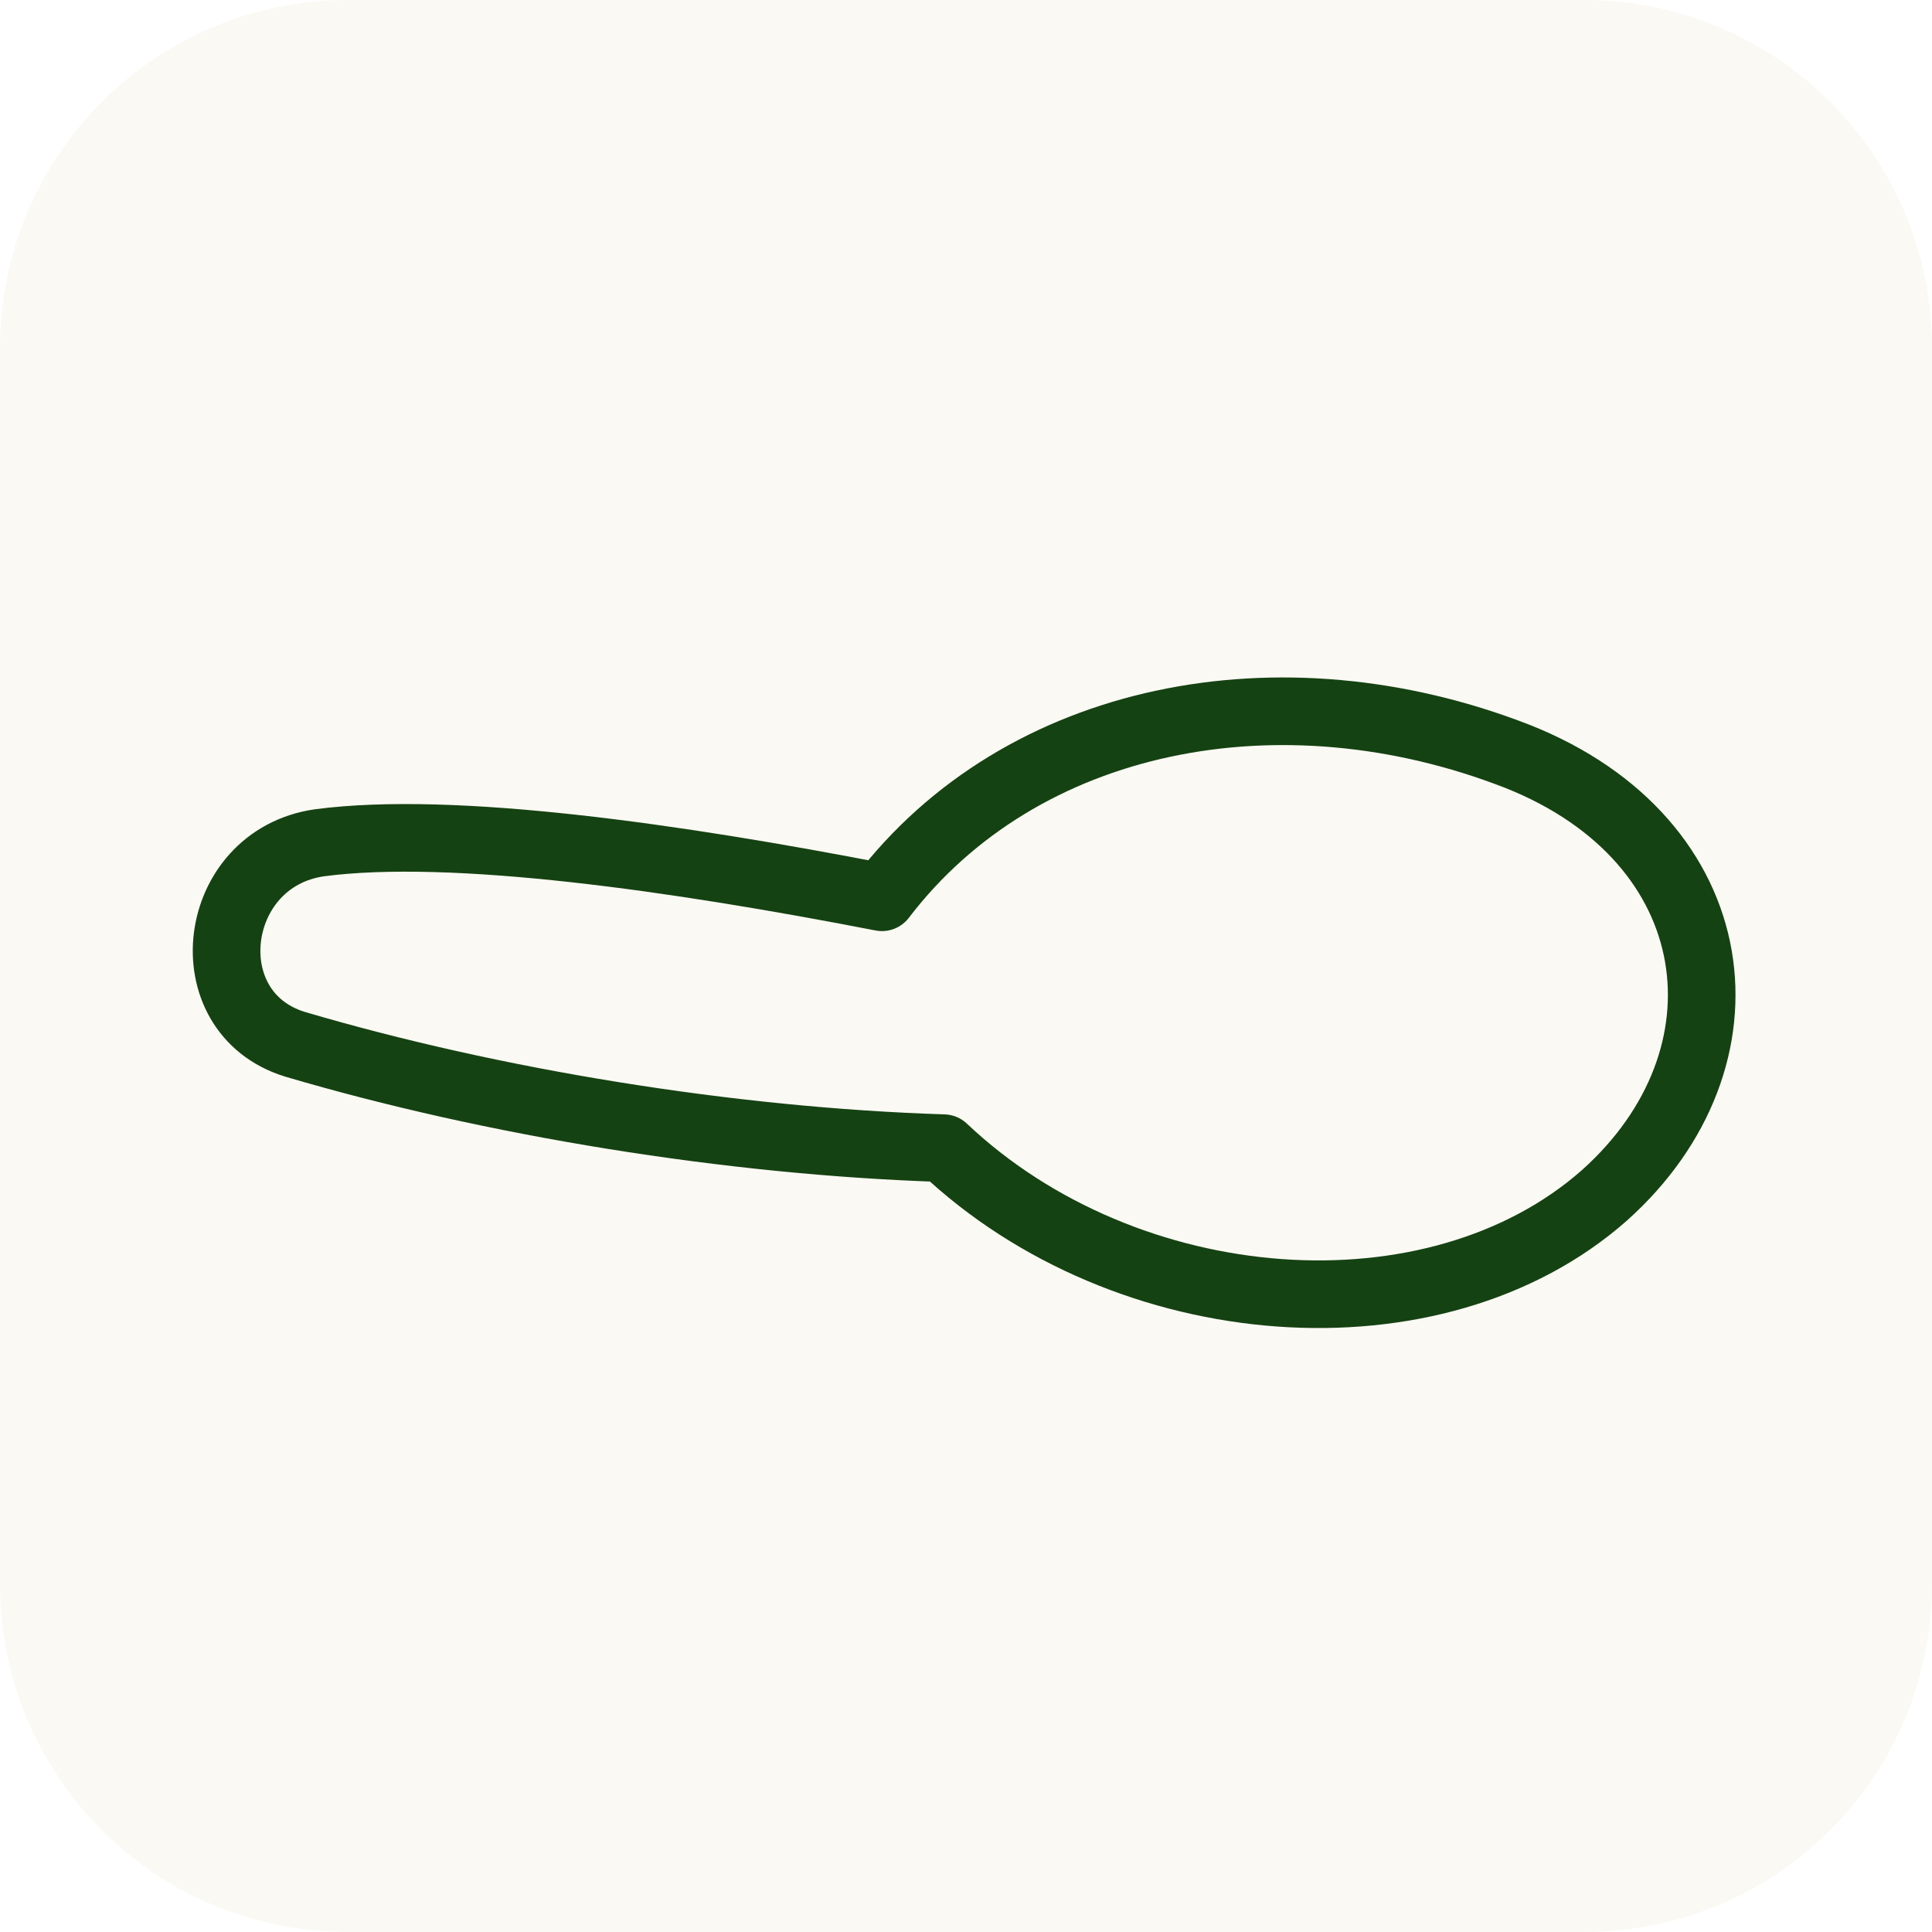
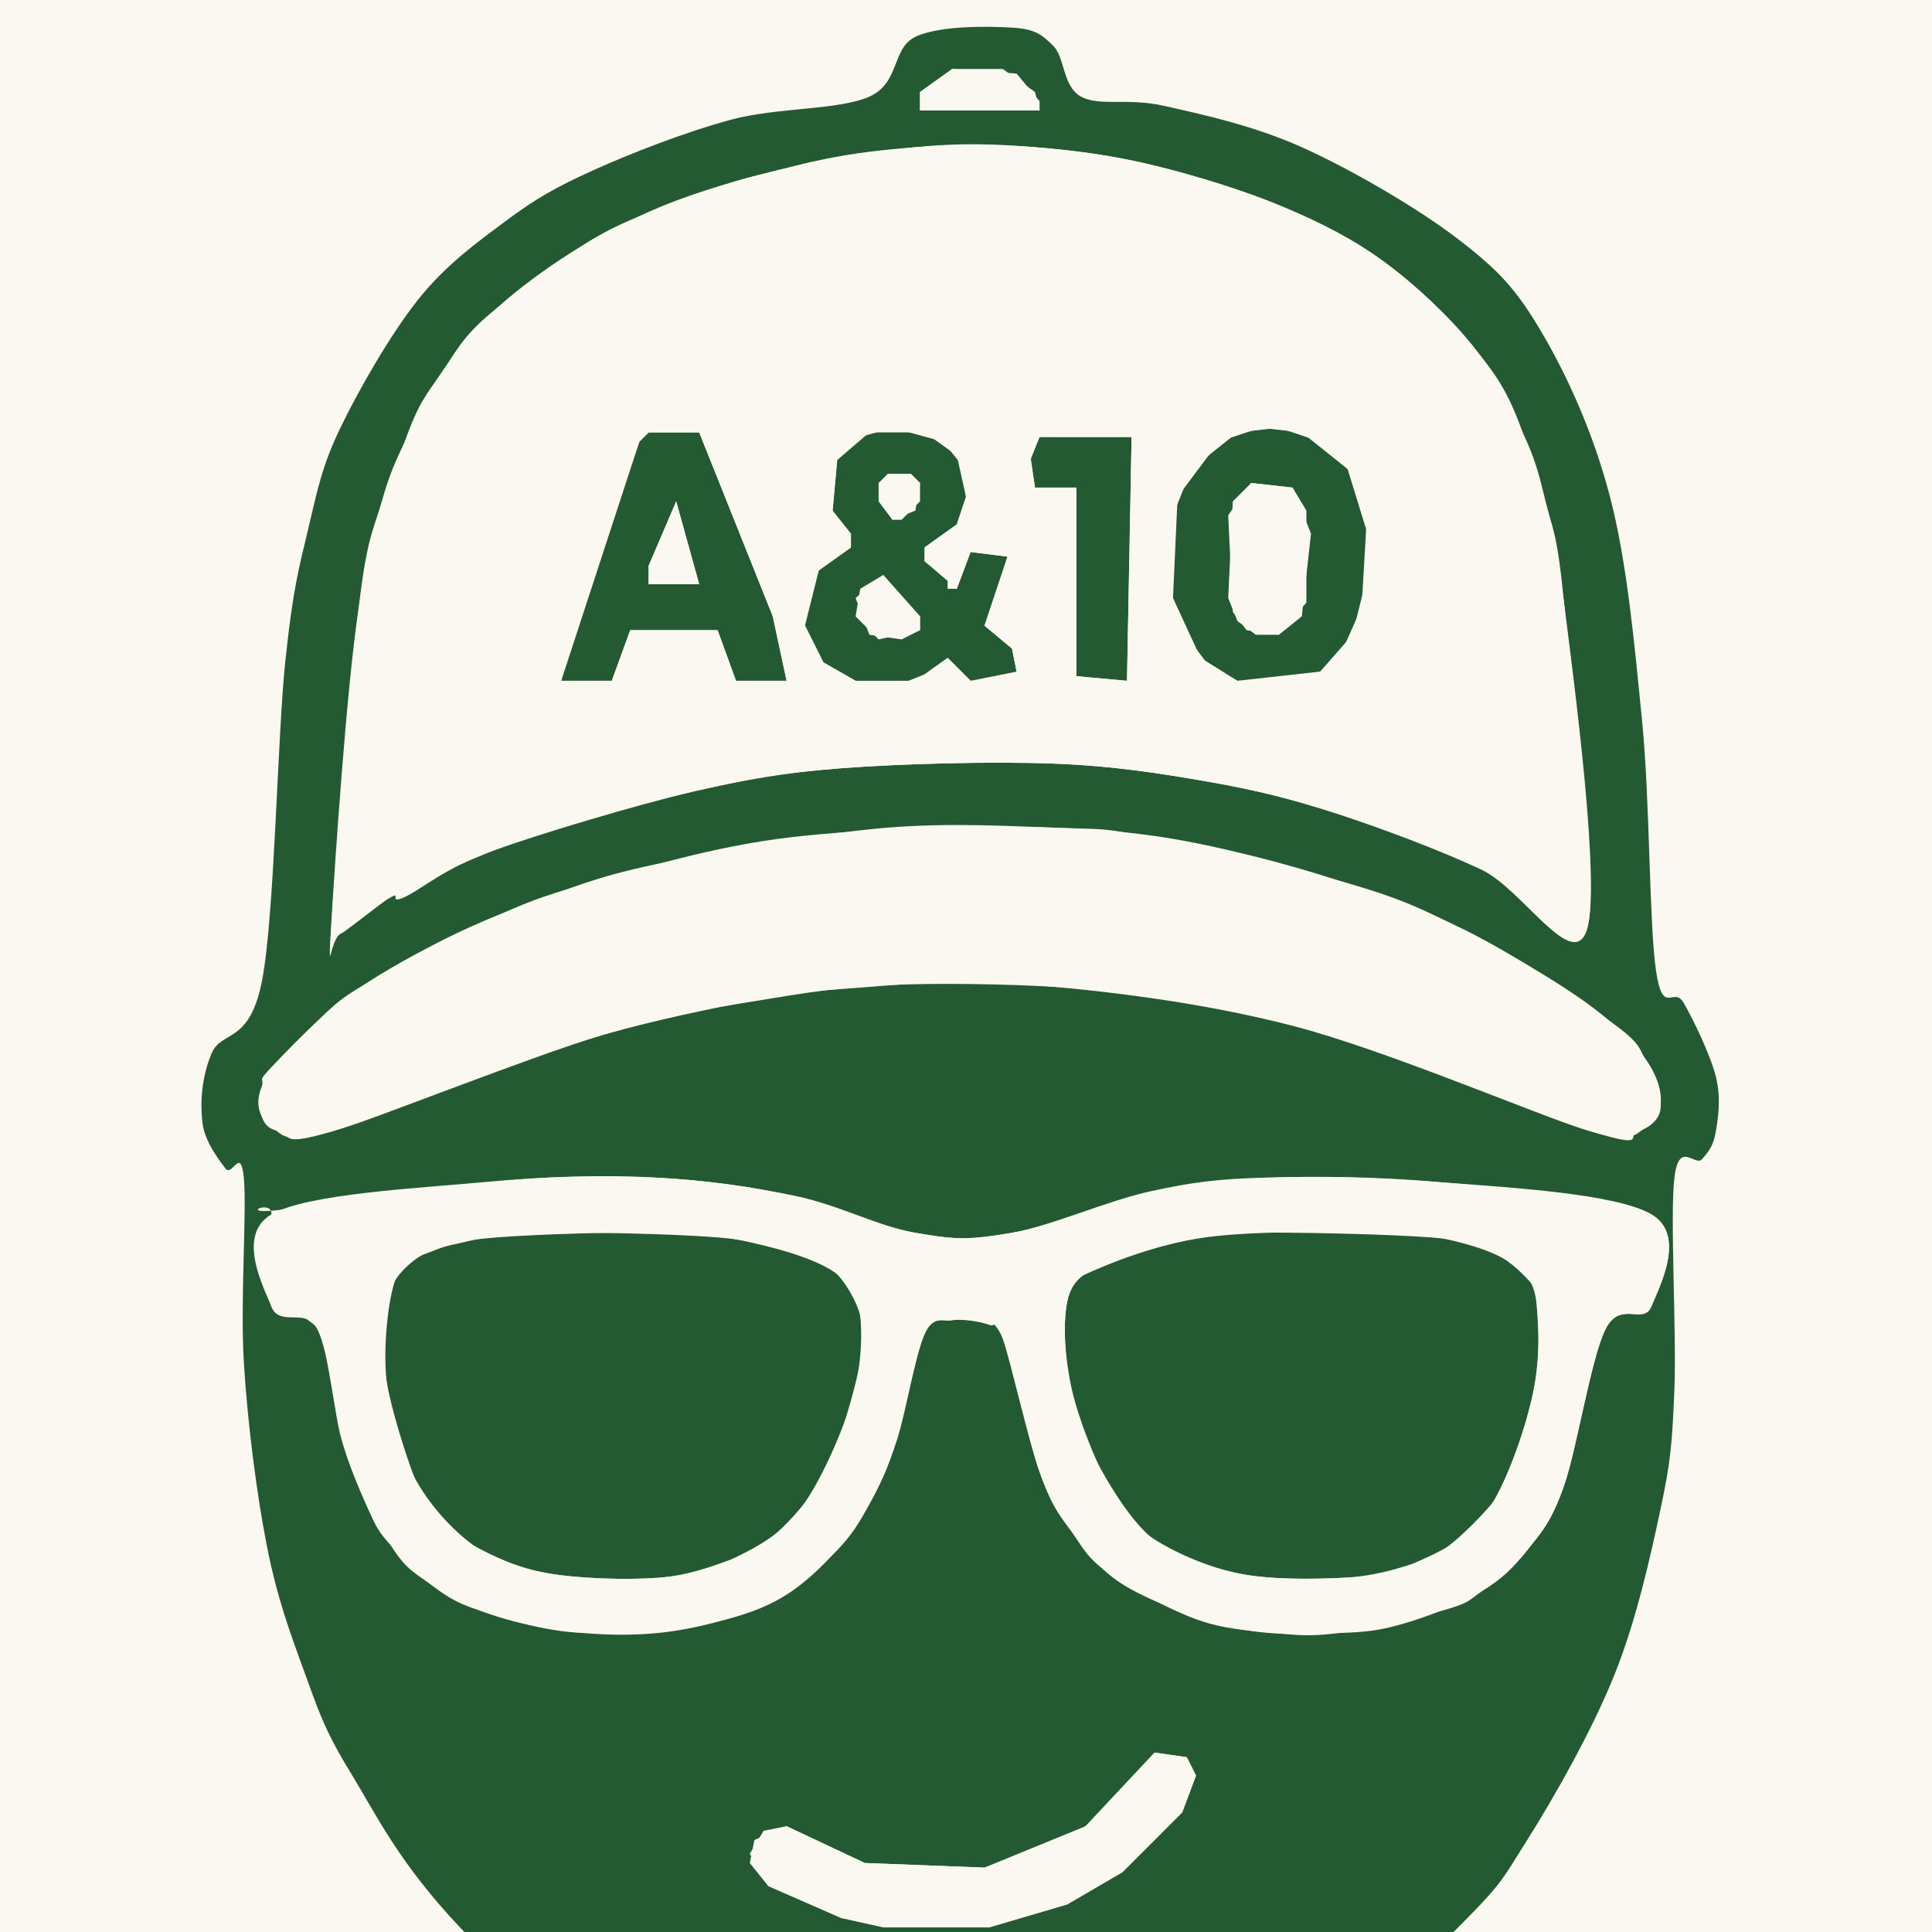
- <svg xmlns="http://www.w3.org/2000/svg" viewBox="0 0 400 400" role="img" aria-label="Teskeið">
-   <rect width="400" height="400" rx="72" fill="#fbf9f4" />
-   <g transform="rotate(7 200 200)">
-     <path d="         M 64 191         C 91 184, 138 185, 181 188         C 205 147, 257 130, 308 143         C 354 155, 365 199, 337 231         C 306 266, 242 269, 200 238         C 156 242, 106 240, 64 233         C 42 229, 42 197, 64 191         Z       " fill="none" stroke="#154212" stroke-width="14" stroke-linecap="round" stroke-linejoin="round" />
-   </g>
+ <svg xmlns="http://www.w3.org/2000/svg" viewBox="400 135 420 420" role="img" aria-label="Teskeið">
+   <rect x="400" y="135" width="420" height="420" fill="#fbf8f1" />
+   <path d="M62 631C61.5 612.2 62 586.8 63 569C64 551.2 65.7 539.3 68 524C70.3 508.7 72.7 494.8 77 477C81.3 459.2 88 435 94 417C100 399 105.7 385.3 113 369C120.3 352.7 128.7 335.5 138 319C147.3 302.5 157.2 286.7 169 270C180.8 253.3 195.5 234.5 209 219C222.5 203.5 236.8 189.3 250 177C263.2 164.7 275 155 288 145C301 135 312.3 126.7 328 117C343.7 107.3 365.2 95.3 382 87C398.8 78.7 410.8 73.5 429 67C447.2 60.5 472.7 52.7 491 48C509.3 43.3 521.7 41.3 539 39C556.3 36.7 576.8 34.7 595 34C613.2 33.3 631.8 34 648 35C664.2 36 676 37.3 692 40C708 42.7 727.5 46.7 744 51C760.5 55.3 777.5 61.2 791 66C804.5 70.8 808.8 72 825 80C841.2 88 870.3 103.3 888 114C905.7 124.7 916.3 132.5 931 144C945.7 155.5 962.8 170.5 976 183C989.2 195.5 998.2 205 1010 219C1021.8 233 1035.5 250.3 1047 267C1058.5 283.7 1070.5 304 1079 319C1087.5 334 1091.2 341.3 1098 357C1104.8 372.7 1113.7 394 1120 413C1126.3 432 1131.7 451.7 1136 471C1140.3 490.3 1143.7 511.3 1146 529C1148.3 546.7 1149.3 559.7 1150 577C1150.7 594.3 1151 613.3 1150 633C1149 652.7 1146.5 676.7 1144 695C1141.5 713.3 1139.8 723.7 1135 743C1130.2 762.3 1121.5 791.8 1115 811C1108.5 830.2 1102.8 842.8 1096 858C1089.2 873.2 1083 886.2 1074 902C1065 917.8 1053.2 937 1042 953C1030.8 969 1019.3 983.7 1007 998C994.7 1012.3 980 1027.3 968 1039C956 1050.7 945.3 1059.5 935 1068C924.7 1076.5 920.5 1080.3 906 1090C891.5 1099.7 866.5 1115.8 848 1126C829.5 1136.2 811.8 1144 795 1151C778.2 1158 764 1163 747 1168C730 1173 711 1177.7 693 1181C675 1184.3 655.7 1186.7 639 1188C622.3 1189.3 610.7 1189.7 593 1189C575.3 1188.3 552 1186.7 533 1184C514 1181.3 496.7 1177.7 479 1173C461.3 1168.3 445.3 1163.2 427 1156C408.7 1148.8 386.3 1138.8 369 1130C351.7 1121.2 337 1112 323 1103C309 1094 299.2 1087.3 285 1076C270.8 1064.7 252.2 1048.7 238 1035C223.8 1021.3 211.3 1007.3 200 994C188.7 980.7 181.2 971.5 170 955C158.8 938.5 143.2 913.3 133 895C122.8 876.7 116.2 862 109 845C101.8 828 95.7 811.2 90 793C84.3 774.8 79 754.5 75 736C71 717.5 68.2 699.5 66 682C63.8 664.5 62.5 649.8 62 631ZM101 596C100.7 611 101 625.5 102 641C103 656.5 104.8 673.8 107 689C109.2 704.2 110.3 713.3 115 732C119.7 750.7 128.7 782.2 135 801C141.3 819.8 146.3 830.5 153 845C159.7 859.5 166.3 873 175 888C183.7 903 195 920.8 205 935C215 949.2 223.5 959.8 235 973C246.5 986.2 263.3 1003.5 274 1014C284.7 1024.5 288.7 1027.7 299 1036C309.3 1044.3 321.3 1054.2 336 1064C350.7 1073.8 370.2 1086 387 1095C403.8 1104 420.7 1111.5 437 1118C453.3 1124.5 468.7 1129.5 485 1134C501.3 1138.5 519 1142.3 535 1145C551 1147.7 565.5 1149.2 581 1150C596.5 1150.8 612.3 1150.8 628 1150C643.7 1149.2 661.8 1146.8 675 1145C688.2 1143.2 693 1142.5 707 1139C721 1135.5 742.3 1129.8 759 1124C775.7 1118.2 791 1111.7 807 1104C823 1096.3 840.2 1087 855 1078C869.8 1069 883 1059.8 896 1050C909 1040.2 920.3 1030.8 933 1019C945.7 1007.2 959.8 992.8 972 979C984.2 965.2 995.3 951 1006 936C1016.7 921 1027.3 904 1036 889C1044.7 874 1051 861.3 1058 846C1065 830.7 1071.7 815.3 1078 797C1084.3 778.7 1091.3 755 1096 736C1100.7 717 1103.5 701.8 1106 683C1108.5 664.2 1110.3 641.8 1111 623C1111.7 604.2 1111.2 588 1110 570C1108.8 552 1106.2 530.2 1104 515C1101.8 499.8 1101 495 1097 479C1093 463 1085.8 436.5 1080 419C1074.2 401.5 1068.8 389 1062 374C1055.2 359 1046.5 342.3 1039 329C1031.5 315.7 1027 308 1017 294C1007 280 991.3 259.3 979 245C966.7 230.7 954.7 219 943 208C931.3 197 921.8 188.8 909 179C896.2 169.2 881.7 158.7 866 149C850.3 139.3 830.2 128.5 815 121C799.8 113.5 787.8 108.8 775 104C762.2 99.2 754.5 96.2 738 92C721.5 87.8 693.3 81.8 676 79C658.7 76.2 650.8 75.5 634 75C617.2 74.5 592.7 74.8 575 76C557.3 77.2 542.7 79.5 528 82C513.3 84.5 501.3 87.2 487 91C472.7 94.8 455.5 100.2 442 105C428.5 109.8 420.2 113.2 406 120C391.8 126.8 374 135.5 357 146C340 156.5 317.8 172.5 304 183C290.2 193.5 284.8 198.7 274 209C263.2 219.3 250.7 231.7 239 245C227.3 258.3 214.7 274.2 204 289C193.3 303.8 183.7 319.2 175 334C166.3 348.8 159.7 361 152 378C144.3 395 135.3 417.3 129 436C122.7 454.7 118.2 470.8 114 490C109.8 509.2 106.2 533.3 104 551C101.8 568.7 101.3 581 101 596ZM444 379C443.5 374.8 443.8 369.2 446 364C448.2 358.8 454.3 362.2 457 348C459.7 333.8 460.3 295.3 462 279C463.7 262.7 465 258.5 467 250C469 241.5 470 236.3 474 228C478 219.7 485 207.5 491 200C497 192.5 503.7 187.7 510 183C516.3 178.3 520.8 175.7 529 172C537.2 168.3 549 163.7 559 161C569 158.3 582.3 159 589 156C595.7 153 593.8 145.5 599 143C604.2 140.5 615 140.7 620 141C625 141.3 626.5 142.5 629 145C631.5 147.5 631 153.8 635 156C639 158.2 645 156.2 653 158C661 159.8 672.3 162.2 683 167C693.7 171.8 708.3 180.3 717 187C725.7 193.7 729.5 197.7 735 207C740.5 216.3 746.3 228.8 750 243C753.7 257.2 755.3 274.8 757 292C758.7 309.2 758.5 335.8 760 346C761.5 356.2 763.8 349.2 766 353C768.2 356.8 771.8 364.3 773 369C774.2 373.7 773.5 378 773 381C772.5 384 771.5 385.3 770 387C768.5 388.7 765 382.7 764 391C763 399.3 764.5 425 764 437C763.5 449 763.2 452.7 761 463C758.8 473.3 755.8 487 751 499C746.2 511 738 525.5 732 535C726 544.5 726.8 544.2 715 556C703.2 567.8 671.7 595.2 661 606C650.3 616.8 654 615.3 651 621C648 626.7 645 633.5 643 640C641 646.5 639.7 649.5 639 660C638.3 670.5 635.8 661.7 639 703C642.2 744.3 654.7 867.8 658 908C661.3 948.2 659.5 935.3 659 944C658.5 952.7 656.7 955.5 655 960C653.3 964.5 651.8 967.3 649 971C646.2 974.7 642.3 979 638 982C633.7 985 629.5 987.7 623 989C616.5 990.3 606.3 991.3 599 990C591.7 988.7 584.3 984.8 579 981C573.7 977.2 570.3 973.3 567 967C563.7 960.7 560.2 952.5 559 943C557.8 933.5 556.5 952 560 910C563.5 868 576.7 731.3 580 691C583.3 650.7 580.8 676.7 580 668C579.2 659.3 577.3 647.2 575 639C572.7 630.8 569 624.5 566 619C563 613.5 568 616.8 557 606C546 595.2 513.5 568.3 500 554C486.5 539.7 481.7 529.3 476 520C470.3 510.7 469 506.2 466 498C463 489.8 460.2 482.2 458 471C455.8 459.8 453.8 444.3 453 431C452.2 417.7 453.7 398 453 391C452.3 384 450.5 391 449 389C447.5 387 444.5 383.2 444 379ZM600 155L600 159L626 159L625 155L618 150L607 150ZM472 336C471.3 347.8 471.8 339 474 338C476.2 337 478.2 333.5 485 330C491.8 326.5 504 320.8 515 317C526 313.2 539.7 309.5 551 307C562.3 304.5 570 303 583 302C596 301 615.7 300.5 629 301C642.3 301.5 652.7 303.2 663 305C673.3 306.8 681.2 308.8 691 312C700.8 315.2 713 319.8 722 324C731 328.2 742 346.7 745 337C748 327.3 742.3 284 740 266C737.7 248 734.3 238.3 731 229C727.7 219.7 725 216.2 720 210C715 203.8 707.8 197 701 192C694.2 187 687.3 183.5 679 180C670.7 176.5 660 173.2 651 171C642 168.8 633.7 167.7 625 167C616.3 166.3 607.7 166.3 599 167C590.3 167.7 583 168.5 573 171C563 173.5 549.8 176.8 539 182C528.2 187.2 515.2 196.3 508 202C500.8 207.7 499.3 211.2 496 216C492.7 220.8 491 222.5 488 231C485 239.5 480.7 249.5 478 267C475.3 284.5 472.7 324.2 472 336ZM575 271L578 259L585 254L581 246L582 235L587 230L594 228L605 231L609 236L610 243L608 249L601 254L601 257L608 263L611 255L619 256L614 271L620 276L621 281L611 283L606 278L599 283L586 283L579 279ZM655 265L656 243L665 231L674 228L683 229L693 237L697 250L697 261L694 273L687 281L669 283L661 278ZM522 283L539 231L541 229L552 229L568 269L571 283L560 283L556 272L537 272L533 283ZM624 235L626 230L646 230L645 283L634 282L634 241L625 241ZM591 240L594 248L599 246L600 240L598 238ZM667 247L668 268L671 272L678 273L684 266L684 246L681 241L672 240ZM541 258L541 262L552 262L547 244ZM586 265L589 273L596 274L600 272L600 269L592 260ZM457 371C455.2 375 456.5 378.3 459 380C461.5 381.7 461.7 383.8 472 381C482.3 378.2 507 367.5 521 363C535 358.5 545.7 356.2 556 354C566.3 351.8 571.8 350.8 583 350C594.2 349.2 606.7 347.7 623 349C639.3 350.3 660.5 352.7 681 358C701.5 363.3 733.5 377.2 746 381C758.5 384.8 753.5 381.8 756 381C758.5 380.2 760.7 378.5 761 376C761.3 373.5 759.8 369.2 758 366C756.2 362.8 757 362 750 357C743 352 729 342 716 336C703 330 686.2 324.5 672 321C657.8 317.5 647.7 315.7 631 315C614.3 314.3 589.2 315 572 317C554.8 319 539 324 528 327C517 330 513.8 331.5 506 335C498.2 338.5 487 344.5 481 348C475 351.5 474 352.2 470 356C466 359.8 458.8 367 457 371ZM459 399C451.3 403.5 457.3 414.8 459 419C460.7 423.2 466.3 418.8 469 424C471.7 429.2 472.3 442.2 475 450C477.7 457.8 482 466.2 485 471C488 475.8 489.8 476.7 493 479C496.2 481.3 498.3 483.2 504 485C509.7 486.8 518 489.7 527 490C536 490.3 549.7 489.2 558 487C566.3 484.8 571.3 482.2 577 477C582.7 471.8 588 464.7 592 456C596 447.3 598.5 430.7 601 425C603.5 419.3 604.7 422.3 607 422C609.3 421.7 613.2 422.3 615 423C616.8 423.7 616.2 420.7 618 426C619.8 431.3 623.5 448 626 455C628.5 462 629.8 463.8 633 468C636.2 472.2 639 476.5 645 480C651 483.5 661.3 487.3 669 489C676.7 490.7 685 490.2 691 490C697 489.8 699.8 489.5 705 488C710.2 486.5 717.5 483.7 722 481C726.5 478.3 729 475.8 732 472C735 468.2 737.2 466 740 458C742.8 450 745.8 430.5 749 424C752.2 417.5 757.3 423.2 759 419C760.7 414.8 766.7 403.5 759 399C751.3 394.5 729 393.2 713 392C697 390.8 678.5 390.2 663 392C647.5 393.8 630.7 401.2 620 403C609.3 404.8 606.8 404.3 599 403C591.2 401.7 582.5 397 573 395C563.5 393 553.3 391.5 542 391C530.7 390.5 518.8 390.7 505 392C491.2 393.3 466.7 394.5 459 399ZM484 435C483.3 427.8 484.3 417.7 486 413C487.7 408.3 490.3 408.5 494 407C497.7 405.5 499.3 404.7 508 404C516.7 403.3 536.2 402.7 546 403C555.8 403.3 561 404.5 567 406C573 407.5 578.7 409.5 582 412C585.3 414.5 586.5 416.3 587 421C587.5 425.7 587.2 433 585 440C582.8 447 578.3 457.3 574 463C569.7 468.7 564.2 471.5 559 474C553.8 476.5 549.7 477.5 543 478C536.3 478.5 525.7 478.2 519 477C512.3 475.8 507.8 474.5 503 471C498.2 467.5 493.2 462 490 456C486.8 450 484.7 442.2 484 435ZM632 432C631.3 427 631.3 421.3 632 418C632.7 414.7 631 414.3 636 412C641 409.7 651.3 405.5 662 404C672.7 402.5 690.8 402.8 700 403C709.2 403.2 712.2 403.8 717 405C721.8 406.2 726.2 407.8 729 410C731.8 412.2 733.3 413.2 734 418C734.7 422.8 734.8 431.3 733 439C731.2 446.7 727.3 458 723 464C718.7 470 712.2 472.7 707 475C701.8 477.3 698.3 477.7 692 478C685.7 478.3 676 478.5 669 477C662 475.5 655.5 473.8 650 469C644.5 464.2 639 454.2 636 448C633 441.8 632.7 437 632 432ZM563 538L567 545L583 552L615 554L632 549L644 542L657 529L660 521L658 517L651 516L636 532L614 541L588 540L571 532L566 533ZM320 1013L320 1008L357 951L356 948L336 936L336 930L339 926L348 927L397 959L398 966L395 970L389 971L376 961L368 958L333 1015L326 1018ZM827 971L829 961L837 951L849 945L863 944L867 949L866 955L845 960L840 967L841 973L849 975L869 968L881 969L890 979L890 995L881 1007L870 1013L863 1015L850 1014L847 1010L848 1004L852 1001L866 1002L872 999L878 992L878 985L874 981L867 981L852 987L838 987L830 981ZM782 969L782 961L788 956L795 957L799 962L799 968L795 973L788 974ZM794 988L795 983L800 980L807 982L832 1030L831 1037L824 1040L819 1037ZM688 1054L690 1034L699 1022L711 1016L727 1016L715 1004L706 1012L703 1012L700 1006L706 999L696 994L697 988L704 986L715 991L720 986L724 987L726 993L723 997L743 1016L752 1036L753 1053L749 1065L733 1079L712 1081L701 1076L694 1069ZM371 1031L372 1016L377 1005L384 997L396 991L412 991L421 995L429 1002L434 1012L434 1029L431 1037L427 1040L385 1021L384 1030L387 1038L399 1047L416 1047L418 1056L415 1059L397 1059L384 1053L375 1043ZM508 1088L519 1003L523 999L531 1000L533 1009L526 1053L555 1031L566 1034L564 1041L541 1057L562 1089L563 1094L561 1096L549 1095L531 1065L524 1069L521 1090L511 1091ZM649 1014L649 1006L652 1002L660 1001L665 1005L666 1011L663 1017L653 1018ZM390 1010L414 1023L419 1025L422 1023L421 1012L413 1004L399 1003ZM438 1064L442 1056L448 1056L454 1065L465 1070L473 1069L477 1064L472 1055L458 1048L450 1039L450 1026L457 1017L473 1014L487 1019L495 1026L497 1031L495 1036L491 1038L474 1026L467 1026L462 1031L464 1037L482 1047L489 1055L489 1071L483 1078L472 1082L457 1080L447 1075ZM701 1044L704 1059L715 1068L726 1068L732 1065L739 1055L738 1039L727 1028L717 1027L711 1029L705 1034ZM653 1040L653 1030L655 1028L663 1027L666 1029L674 1085L671 1092L662 1092L660 1090ZM575 1066L577 1051L581 1043L592 1033L601 1030L614 1030L625 1035L631 1041L637 1057L637 1064L634 1067L590 1068L593 1079L604 1086L617 1085L625 1079L630 1079L633 1082L634 1087L631 1091L615 1098L597 1097L588 1092L581 1085ZM776 1050L778 1042L785 1039L790 1040L795 1048L793 1055L787 1058L779 1056ZM590 1054L590 1057L623 1057L620 1047L608 1041L596 1045Z" fill="#245a31" fill-rule="evenodd" />
+   <path d="M600 159L600 155L607 150L621 151L626 157L626 159ZM472 337C472.7 325.2 476.2 282.5 478 267C479.8 251.5 481.3 250 483 244C484.7 238 485.8 235.7 488 231C490.2 226.3 492.7 220.8 496 216C499.3 211.2 503.3 206.3 508 202C512.7 197.7 518.8 193.3 524 190C529.2 186.7 532.2 184.8 539 182C545.8 179.2 555 175.5 565 173C575 170.5 589 168 599 167C609 166 616.3 166.3 625 167C633.7 167.7 642 168.8 651 171C660 173.2 670.7 176.5 679 180C687.3 183.5 694.2 187 701 192C707.8 197 715 203.8 720 210C725 216.2 728.3 223.3 731 229C733.7 234.7 734.5 237.8 736 244C737.5 250.2 738.5 250.5 740 266C741.5 281.5 748 327.3 745 337C742 346.7 731 328.2 722 324C713 319.8 700.8 315.2 691 312C681.2 308.8 673.3 306.8 663 305C652.7 303.2 642.3 301.5 629 301C615.7 300.5 596 301 583 302C570 303 563.7 304 551 307C538.3 310 517.5 316.2 507 320C496.5 323.8 491.7 328.3 488 330C484.3 331.7 487.3 328.7 485 330C482.7 331.3 476.2 336.8 474 338C471.8 339.2 471.3 348.8 472 337ZM575 267L575 271L579 279L586 283L595 284L605 280L606 278L611 283L619 283L621 281L620 276L614 271L618 264L619 256L611 255L608 263L606 263L606 261L601 257L601 254L608 249L610 243L608 234L601 229L589 229L582 235L581 246L585 251L585 254L578 259ZM655 247L655 265L657 272L663 280L669 283L682 283L687 281L692 276L696 267L697 250L693 237L687 231L678 228L669 229L659 237ZM522 278L522 283L533 283L537 272L556 272L560 283L571 283L568 269L552 229L541 229L539 231ZM624 234L625 241L634 241L634 282L645 283L646 230L626 230ZM591 244L591 240L593 238L598 238L600 240L600 244L596 248L594 248ZM667 265L668 244L672 240L681 241L685 251L683 269L678 273L673 273L669 270ZM541 262L541 258L547 244L552 262ZM586 269L587 263L592 260L600 269L600 272L591 274ZM457 378C456.3 376.3 456.7 372.8 457 371C457.3 369.2 456 370.2 459 367C462 363.8 469 356.5 475 352C481 347.5 488.2 343.5 495 340C501.8 336.5 508.2 333.8 516 331C523.8 328.2 529.3 325.7 542 323C554.7 320.3 577.2 316.3 592 315C606.8 313.7 621.3 314.7 631 315C640.7 315.3 639.7 315 650 317C660.3 319 682 323.8 693 327C704 330.2 707.8 332 716 336C724.2 340 735.3 346.5 742 351C748.7 355.5 752.8 359.3 756 363C759.2 366.7 760.7 370.2 761 373C761.3 375.8 760.5 378.7 758 380C755.5 381.3 755.5 383.7 746 381C736.5 378.3 713.8 368.3 701 364C688.2 359.7 679.8 357.3 669 355C658.2 352.7 648 351 636 350C624 349 608.3 348.7 597 349C585.7 349.3 579 350.2 568 352C557 353.8 547 355.2 531 360C515 364.8 483.7 377.5 472 381C460.3 384.5 463.5 381.5 461 381C458.5 380.5 457.7 379.7 457 378ZM459 419C457.7 415.2 458.7 402.5 459 399C459.3 395.5 451 399.3 461 398C471 396.7 502.2 391.8 519 391C535.8 390.2 548.7 391 562 393C575.3 395 589.3 401.3 599 403C608.7 404.7 611.5 404.5 620 403C628.5 401.5 640.8 396 650 394C659.2 392 664.5 391.3 675 391C685.5 390.7 699 390.7 713 392C727 393.3 751.3 394.5 759 399C766.7 403.5 760.7 414.8 759 419C757.3 423.2 752.2 417.5 749 424C745.8 430.5 742.8 450 740 458C737.2 466 735 468.2 732 472C729 475.8 725 478.8 722 481C719 483.2 719.2 483.5 714 485C708.8 486.5 697.2 489.2 691 490C684.8 490.8 682.2 490.5 677 490C671.8 489.5 666 489.2 660 487C654 484.8 645.5 480.2 641 477C636.5 473.8 635.5 471.7 633 468C630.5 464.3 628.5 462 626 455C623.5 448 620.3 431.5 618 426C615.7 420.5 613.8 422.7 612 422C610.2 421.3 608.8 421.5 607 422C605.2 422.5 603 420.7 601 425C599 429.3 597 441.8 595 448C593 454.2 591.2 458 589 462C586.8 466 585.2 468.7 582 472C578.8 475.3 574 479.5 570 482C566 484.5 562.5 485.7 558 487C553.5 488.3 548.2 489.5 543 490C537.8 490.5 532.5 490.5 527 490C521.5 489.5 515.2 488.5 510 487C504.8 485.5 500.2 483.7 496 481C491.8 478.3 487.7 474 485 471C482.3 468 481.8 467 480 463C478.2 459 475.5 452.8 474 447C472.5 441.2 472.2 432.2 471 428C469.8 423.8 469 423.5 467 422C465 420.5 460.3 422.8 459 419ZM484 418C483 422.3 483 428.7 484 435C485 441.3 488.2 451.2 490 456C491.8 460.8 492.8 461.5 495 464C497.2 466.5 499 468.8 503 471C507 473.2 512.3 475.8 519 477C525.7 478.2 536.3 478.5 543 478C549.7 477.5 554.8 475.5 559 474C563.2 472.5 565 471.5 568 469C571 466.5 574.7 462.3 577 459C579.3 455.7 580.3 453.7 582 449C583.7 444.3 586.2 435.7 587 431C587.8 426.3 587.8 424.2 587 421C586.2 417.8 584 414.2 582 412C580 409.8 579.3 409.3 575 408C570.7 406.7 565.7 404.8 556 404C546.3 403.2 526.2 402.8 517 403C507.8 403.2 505.5 404 501 405C496.5 406 492.8 406.8 490 409C487.2 411.2 485 413.7 484 418ZM632 418C631 422.5 631.5 430.3 633 437C634.5 443.7 638.2 452.7 641 458C643.8 463.3 645.3 465.8 650 469C654.7 472.2 662 475.5 669 477C676 478.5 685.7 478.3 692 478C698.3 477.7 703.2 476.2 707 475C710.8 473.8 712 473.3 715 471C718 468.7 722.7 464 725 461C727.3 458 727.5 457.5 729 453C730.5 448.5 733.2 439.8 734 434C734.8 428.2 734.3 421.5 734 418C733.7 414.5 733.7 414.8 732 413C730.3 411.2 727.5 408.5 724 407C720.5 405.5 719.8 404.7 711 404C702.2 403.3 680.3 402.8 671 403C661.7 403.2 660.3 403.8 655 405C649.7 406.2 642.8 407.8 639 410C635.2 412.2 633 413.5 632 418ZM563 540L564 535L571 532L588 540L614 541L627 537L636 532L651 516L658 517L660 521L657 529L644 542L632 549L615 554L592 554L583 552L567 545Z" fill="#fbf8f1" fill-rule="evenodd" />
</svg>
